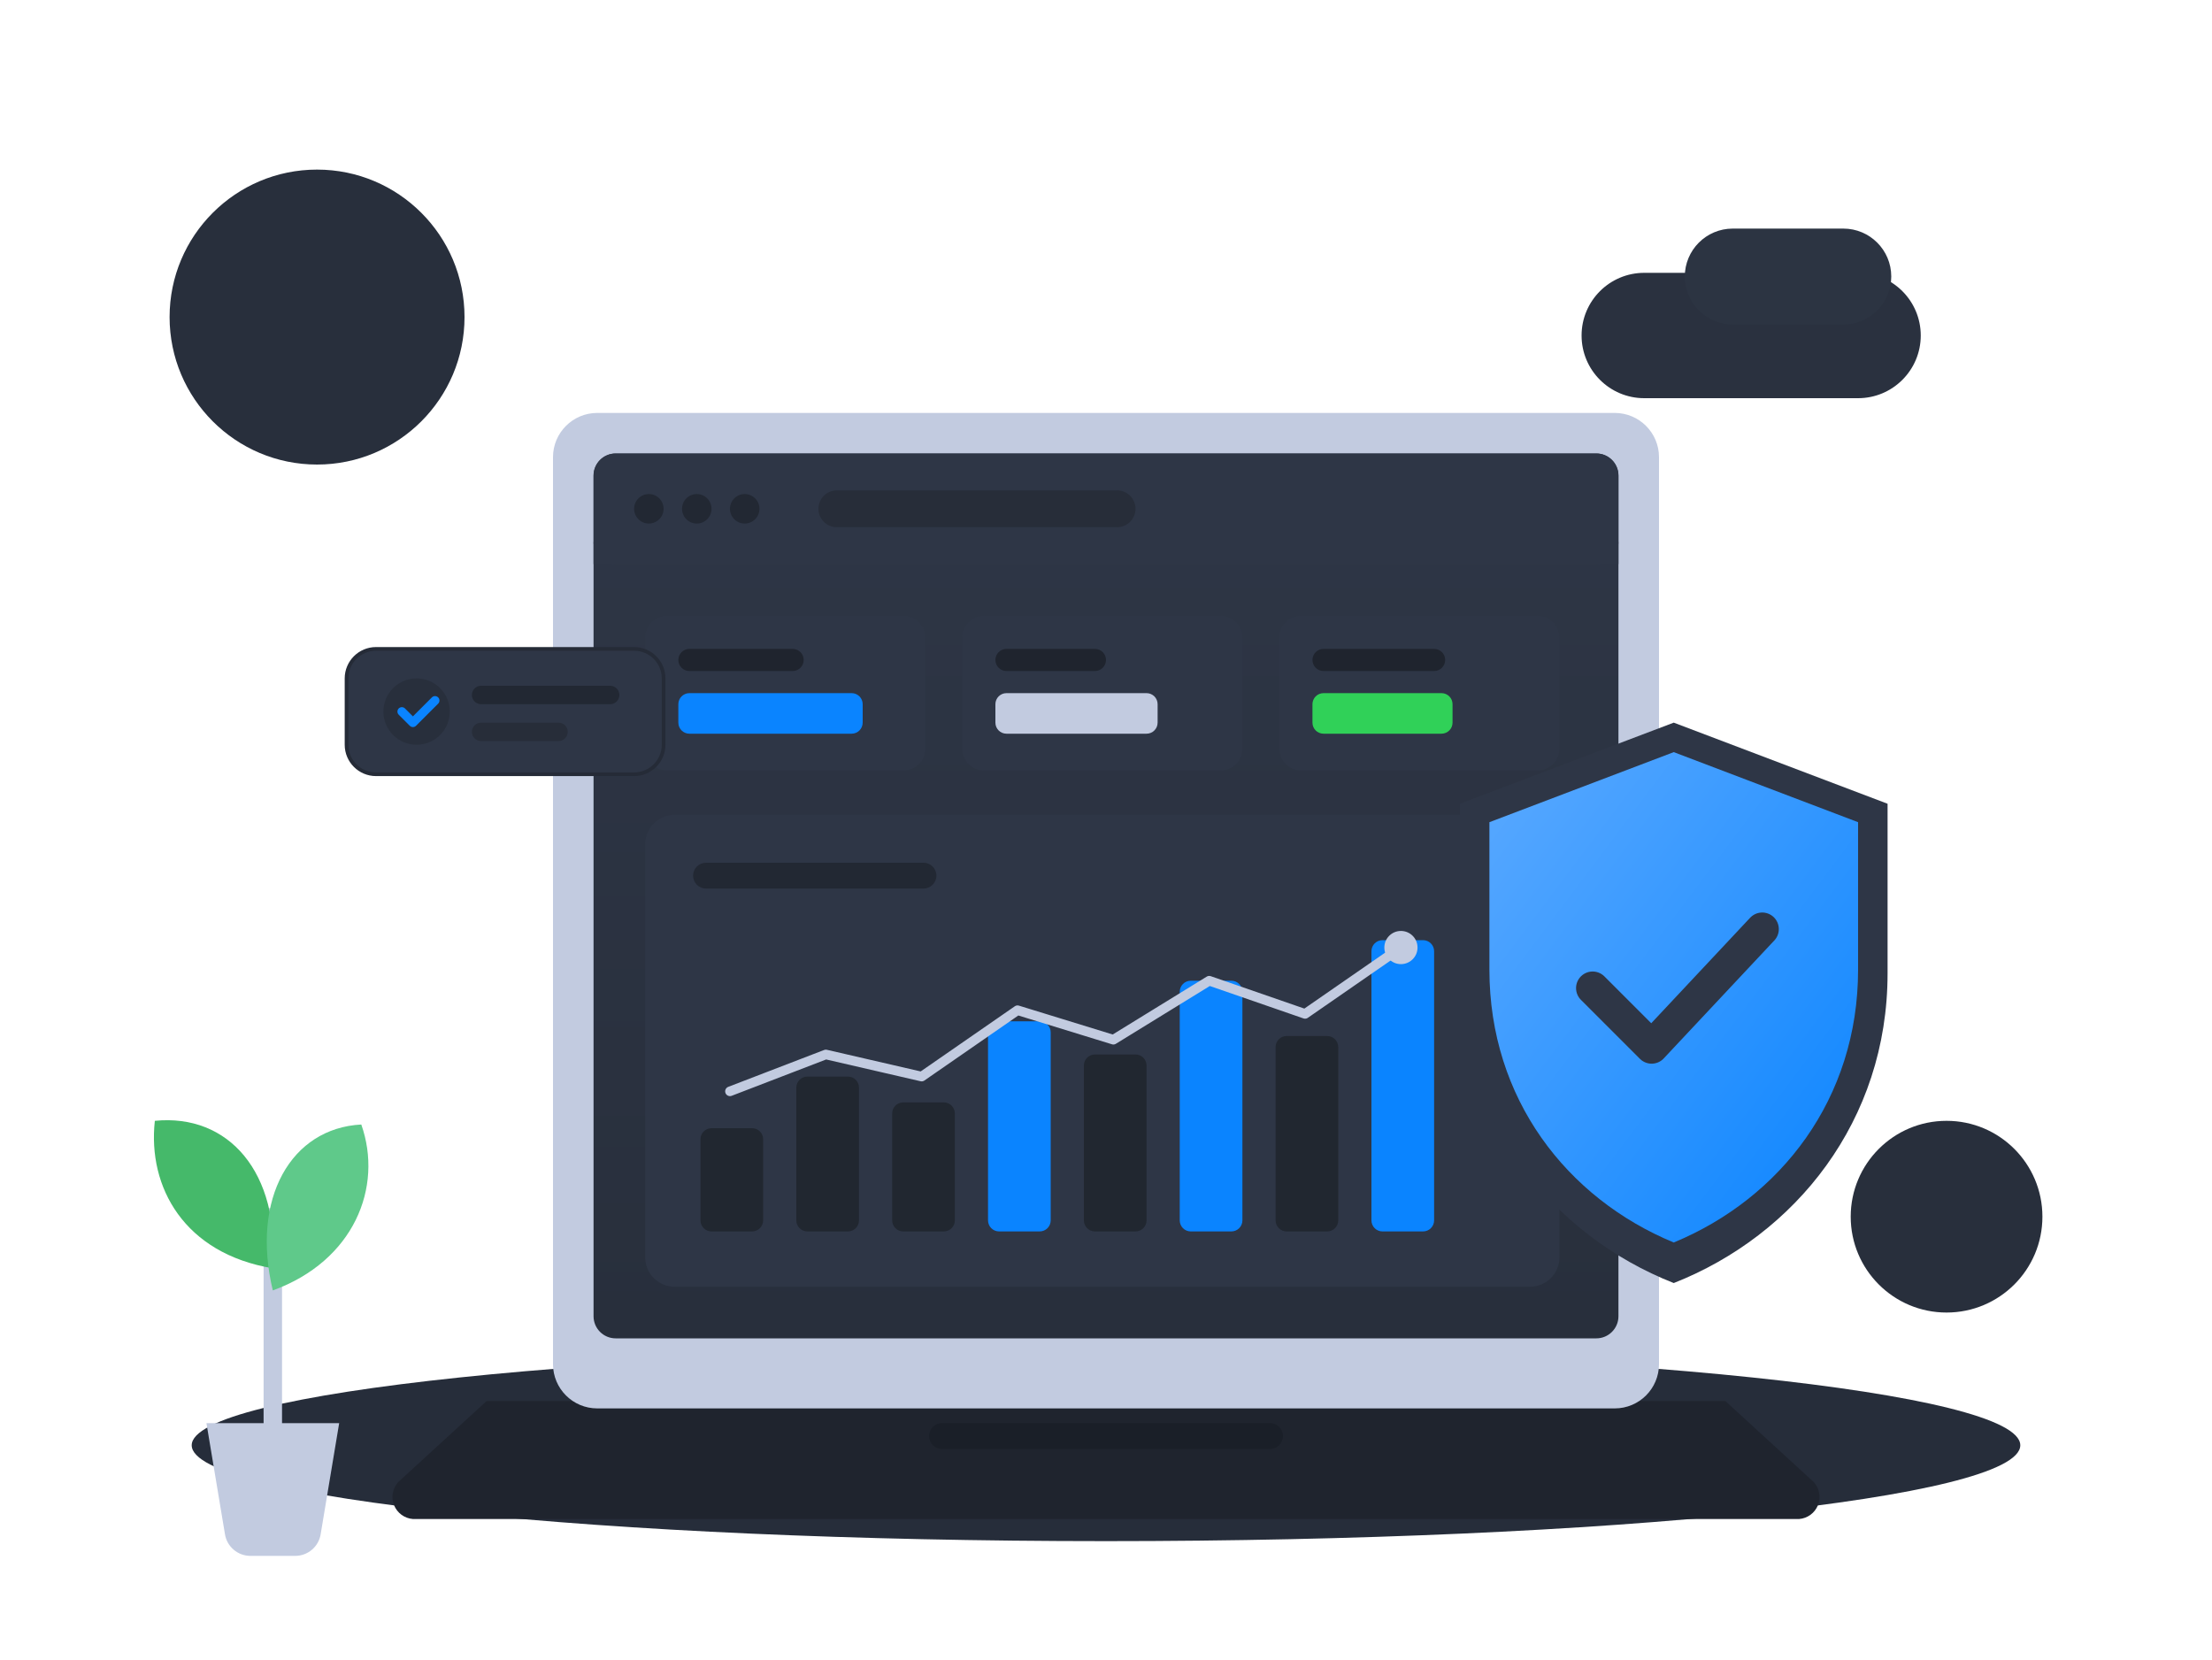
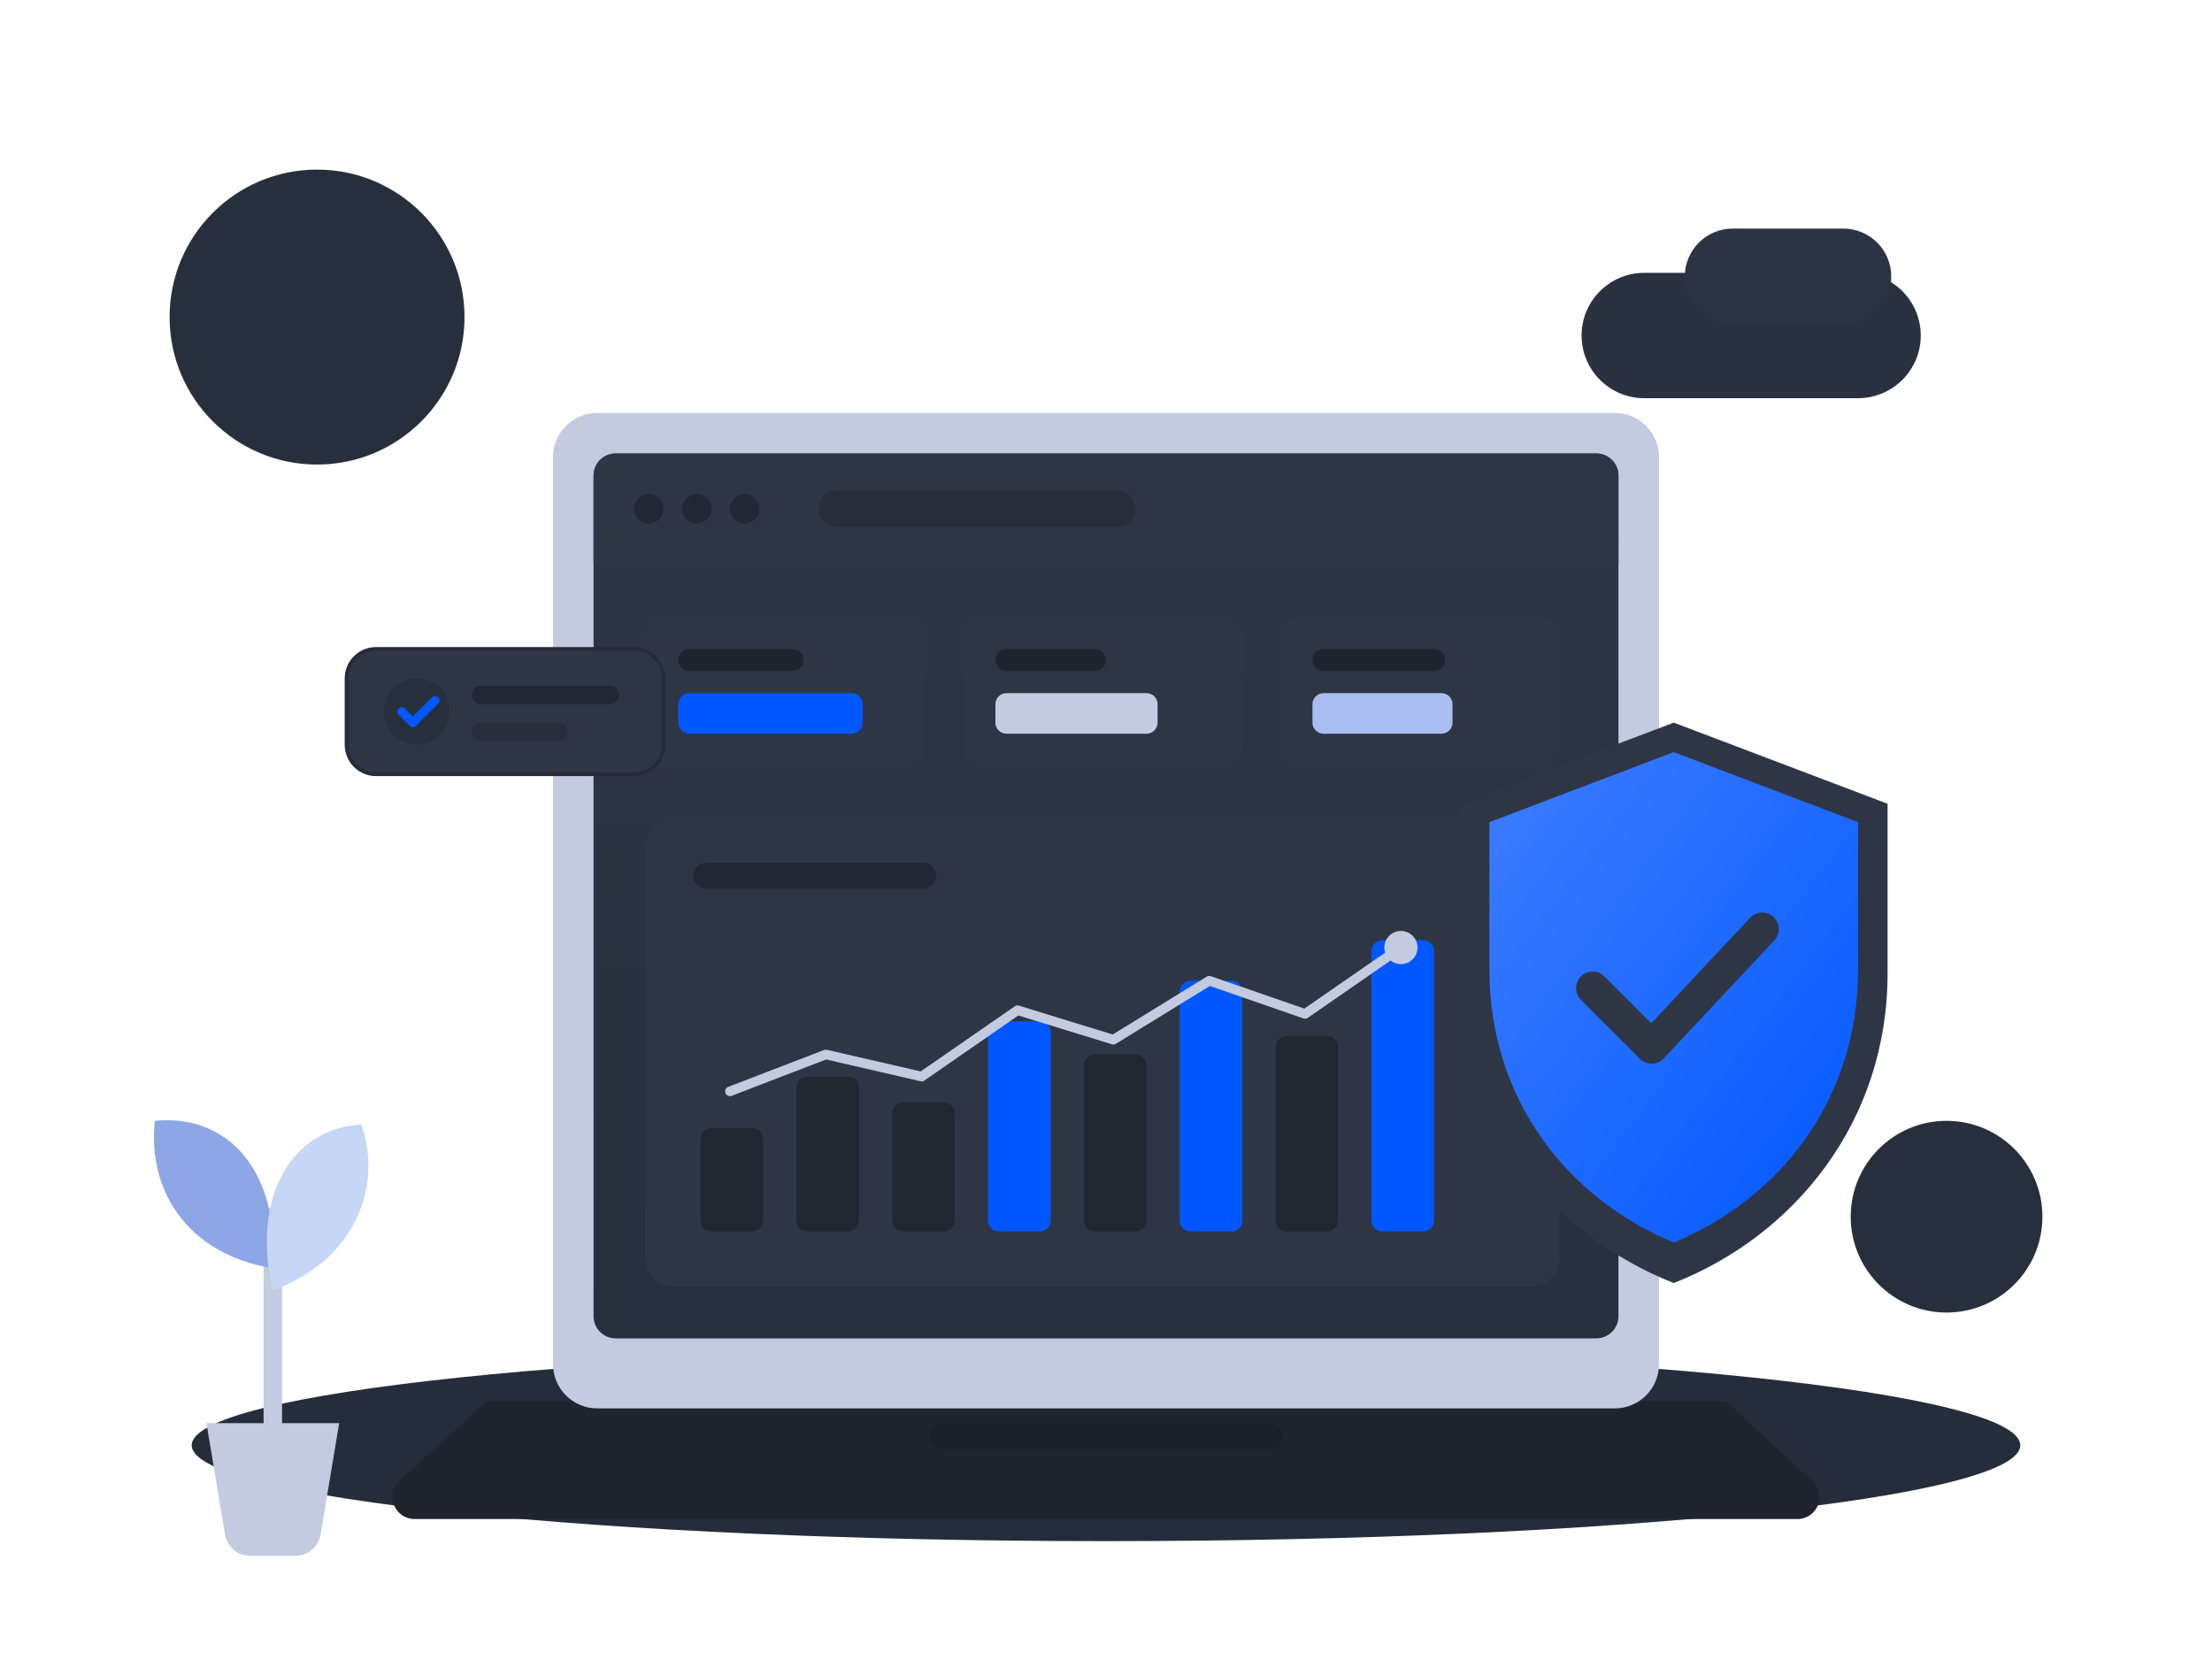
<svg xmlns="http://www.w3.org/2000/svg" viewBox="0 0 600 450" role="img" aria-label="Laptop showing a monitoring dashboard beside a security shield">
  <defs>
    <linearGradient id="scr" x1="0" y1="0" x2="0" y2="1">
      <stop offset="0" stop-color="#2E3646" />
      <stop offset="1" stop-color="#282F3C" />
    </linearGradient>
    <linearGradient id="shd" x1="0" y1="0" x2="1" y2="1">
-       <stop offset="0" stop-color="#5AA9FF" />
-       <stop offset="1" stop-color="#0A84FF" />
+       <stop offset="0" stop-color="#3E7DFF" />
+       <stop offset="1" stop-color="#0057FF" />
    </linearGradient>
  </defs>
  <ellipse cx="300" cy="392" rx="248" ry="26" fill="#262D3A" />
  <circle cx="86" cy="86" r="40" fill="#282F3C" />
  <circle cx="528" cy="330" r="26" fill="#282F3C" />
  <path d="M446 74h58a17 17 0 0 1 0 34h-58a17 17 0 0 1 0-34z" fill="#2A313F" />
  <path d="M470 62h30a13 13 0 0 1 0 26h-30a13 13 0 0 1 0-26z" fill="#2C3442" />
  <path d="M74 386V330" stroke="#C2CBE0" stroke-width="5" stroke-linecap="round" />
-   <path d="M74 344c-24-4-34-22-32-40 20-2 34 14 32 40z" fill="#45B96A" />
-   <path d="M74 350c22-8 30-28 24-45-19 1-30 20-24 45z" fill="#5FC98A" />
+   <path d="M74 344c-24-4-34-22-32-40 20-2 34 14 32 40z" fill="#8DA6E6" />
+   <path d="M74 350c22-8 30-28 24-45-19 1-30 20-24 45z" fill="#C6D6F5" />
  <path d="M56 386h36l-5 30a7 7 0 0 1-7 6H68a7 7 0 0 1-7-6z" fill="#C2CBE0" />
  <path d="M132 380h336l24 22a6 6 0 0 1-4 10H112a6 6 0 0 1-4-10z" fill="#1F242E" />
  <rect x="252" y="386" width="96" height="7" rx="3.5" fill="#1A1F28" />
  <rect x="150" y="112" width="300" height="270" rx="12" fill="#C2CBE0" />
  <rect x="161" y="123" width="278" height="240" rx="6" fill="url(#scr)" />
  <rect x="161" y="123" width="278" height="30" rx="6" fill="#2E3646" />
  <rect x="161" y="147" width="278" height="6" fill="#2E3646" />
  <circle cx="176" cy="138" r="4" fill="#222833" />
  <circle cx="189" cy="138" r="4" fill="#222833" />
  <circle cx="202" cy="138" r="4" fill="#222833" />
  <rect x="222" y="133" width="86" height="10" rx="5" fill="#272D39" />
  <rect x="175" y="167" width="76" height="42" rx="6" fill="#2E3646" />
  <rect x="184" y="176" width="34" height="6" rx="3" fill="#1F242E" />
-   <rect x="184" y="188" width="50" height="11" rx="3" fill="#0A84FF" />
+   <rect x="184" y="188" width="50" height="11" rx="3" fill="#0057FF" />
  <rect x="261" y="167" width="76" height="42" rx="6" fill="#2E3646" />
  <rect x="270" y="176" width="30" height="6" rx="3" fill="#1F242E" />
  <rect x="270" y="188" width="44" height="11" rx="3" fill="#C2CBE0" />
  <rect x="347" y="167" width="76" height="42" rx="6" fill="#2E3646" />
  <rect x="356" y="176" width="36" height="6" rx="3" fill="#1F242E" />
-   <rect x="356" y="188" width="38" height="11" rx="3" fill="#30D158" />
+   <rect x="356" y="188" width="38" height="11" rx="3" fill="#A9BDF0" />
  <rect x="175" y="221" width="248" height="128" rx="8" fill="#2E3646" />
  <rect x="188" y="234" width="66" height="7" rx="3.5" fill="#222833" />
  <rect x="190" y="306" width="17" height="28" rx="3" fill="#212730" />
  <rect x="216" y="292" width="17" height="42" rx="3" fill="#212730" />
  <rect x="242" y="299" width="17" height="35" rx="3" fill="#212730" />
-   <rect x="268" y="277" width="17" height="57" rx="3" fill="#0A84FF" />
+   <rect x="268" y="277" width="17" height="57" rx="3" fill="#0057FF" />
  <rect x="294" y="286" width="17" height="48" rx="3" fill="#212730" />
-   <rect x="320" y="266" width="17" height="68" rx="3" fill="#0A84FF" />
+   <rect x="320" y="266" width="17" height="68" rx="3" fill="#0057FF" />
  <rect x="346" y="281" width="17" height="53" rx="3" fill="#212730" />
-   <rect x="372" y="255" width="17" height="79" rx="3" fill="#0A84FF" />
+   <rect x="372" y="255" width="17" height="79" rx="3" fill="#0057FF" />
  <path d="M198 296l26-10 26 6 26-18 26 8 26-16 26 9 26-18" fill="none" stroke="#C2CBE0" stroke-width="2.6" stroke-linecap="round" stroke-linejoin="round" />
  <circle cx="380" cy="257" r="4.5" fill="#C2CBE0" />
  <g transform="translate(392 196)">
    <path d="M62 0l58 22v46c0 40-25 71-58 84-33-13-58-44-58-84V22z" fill="#2E3646" />
    <path d="M62 8l50 19v40c0 35-21 62-50 74-29-12-50-39-50-74V27z" fill="url(#shd)" />
    <path d="M40 72l16 16 30-32" fill="none" stroke="#2E3646" stroke-width="9" stroke-linecap="round" stroke-linejoin="round" />
  </g>
  <g transform="translate(94 176)">
    <rect x="0" y="0" width="86" height="34" rx="8" fill="#2E3646" stroke="#252B37" />
    <circle cx="19" cy="17" r="9" fill="#282F3C" />
-     <path d="M15 17l3 3 6-6" fill="none" stroke="#0A84FF" stroke-width="2.4" stroke-linecap="round" stroke-linejoin="round" />
+     <path d="M15 17l3 3 6-6" fill="none" stroke="#0057FF" stroke-width="2.4" stroke-linecap="round" stroke-linejoin="round" />
    <rect x="34" y="10" width="40" height="5" rx="2.5" fill="#222833" />
    <rect x="34" y="20" width="26" height="5" rx="2.5" fill="#272D39" />
  </g>
</svg>
